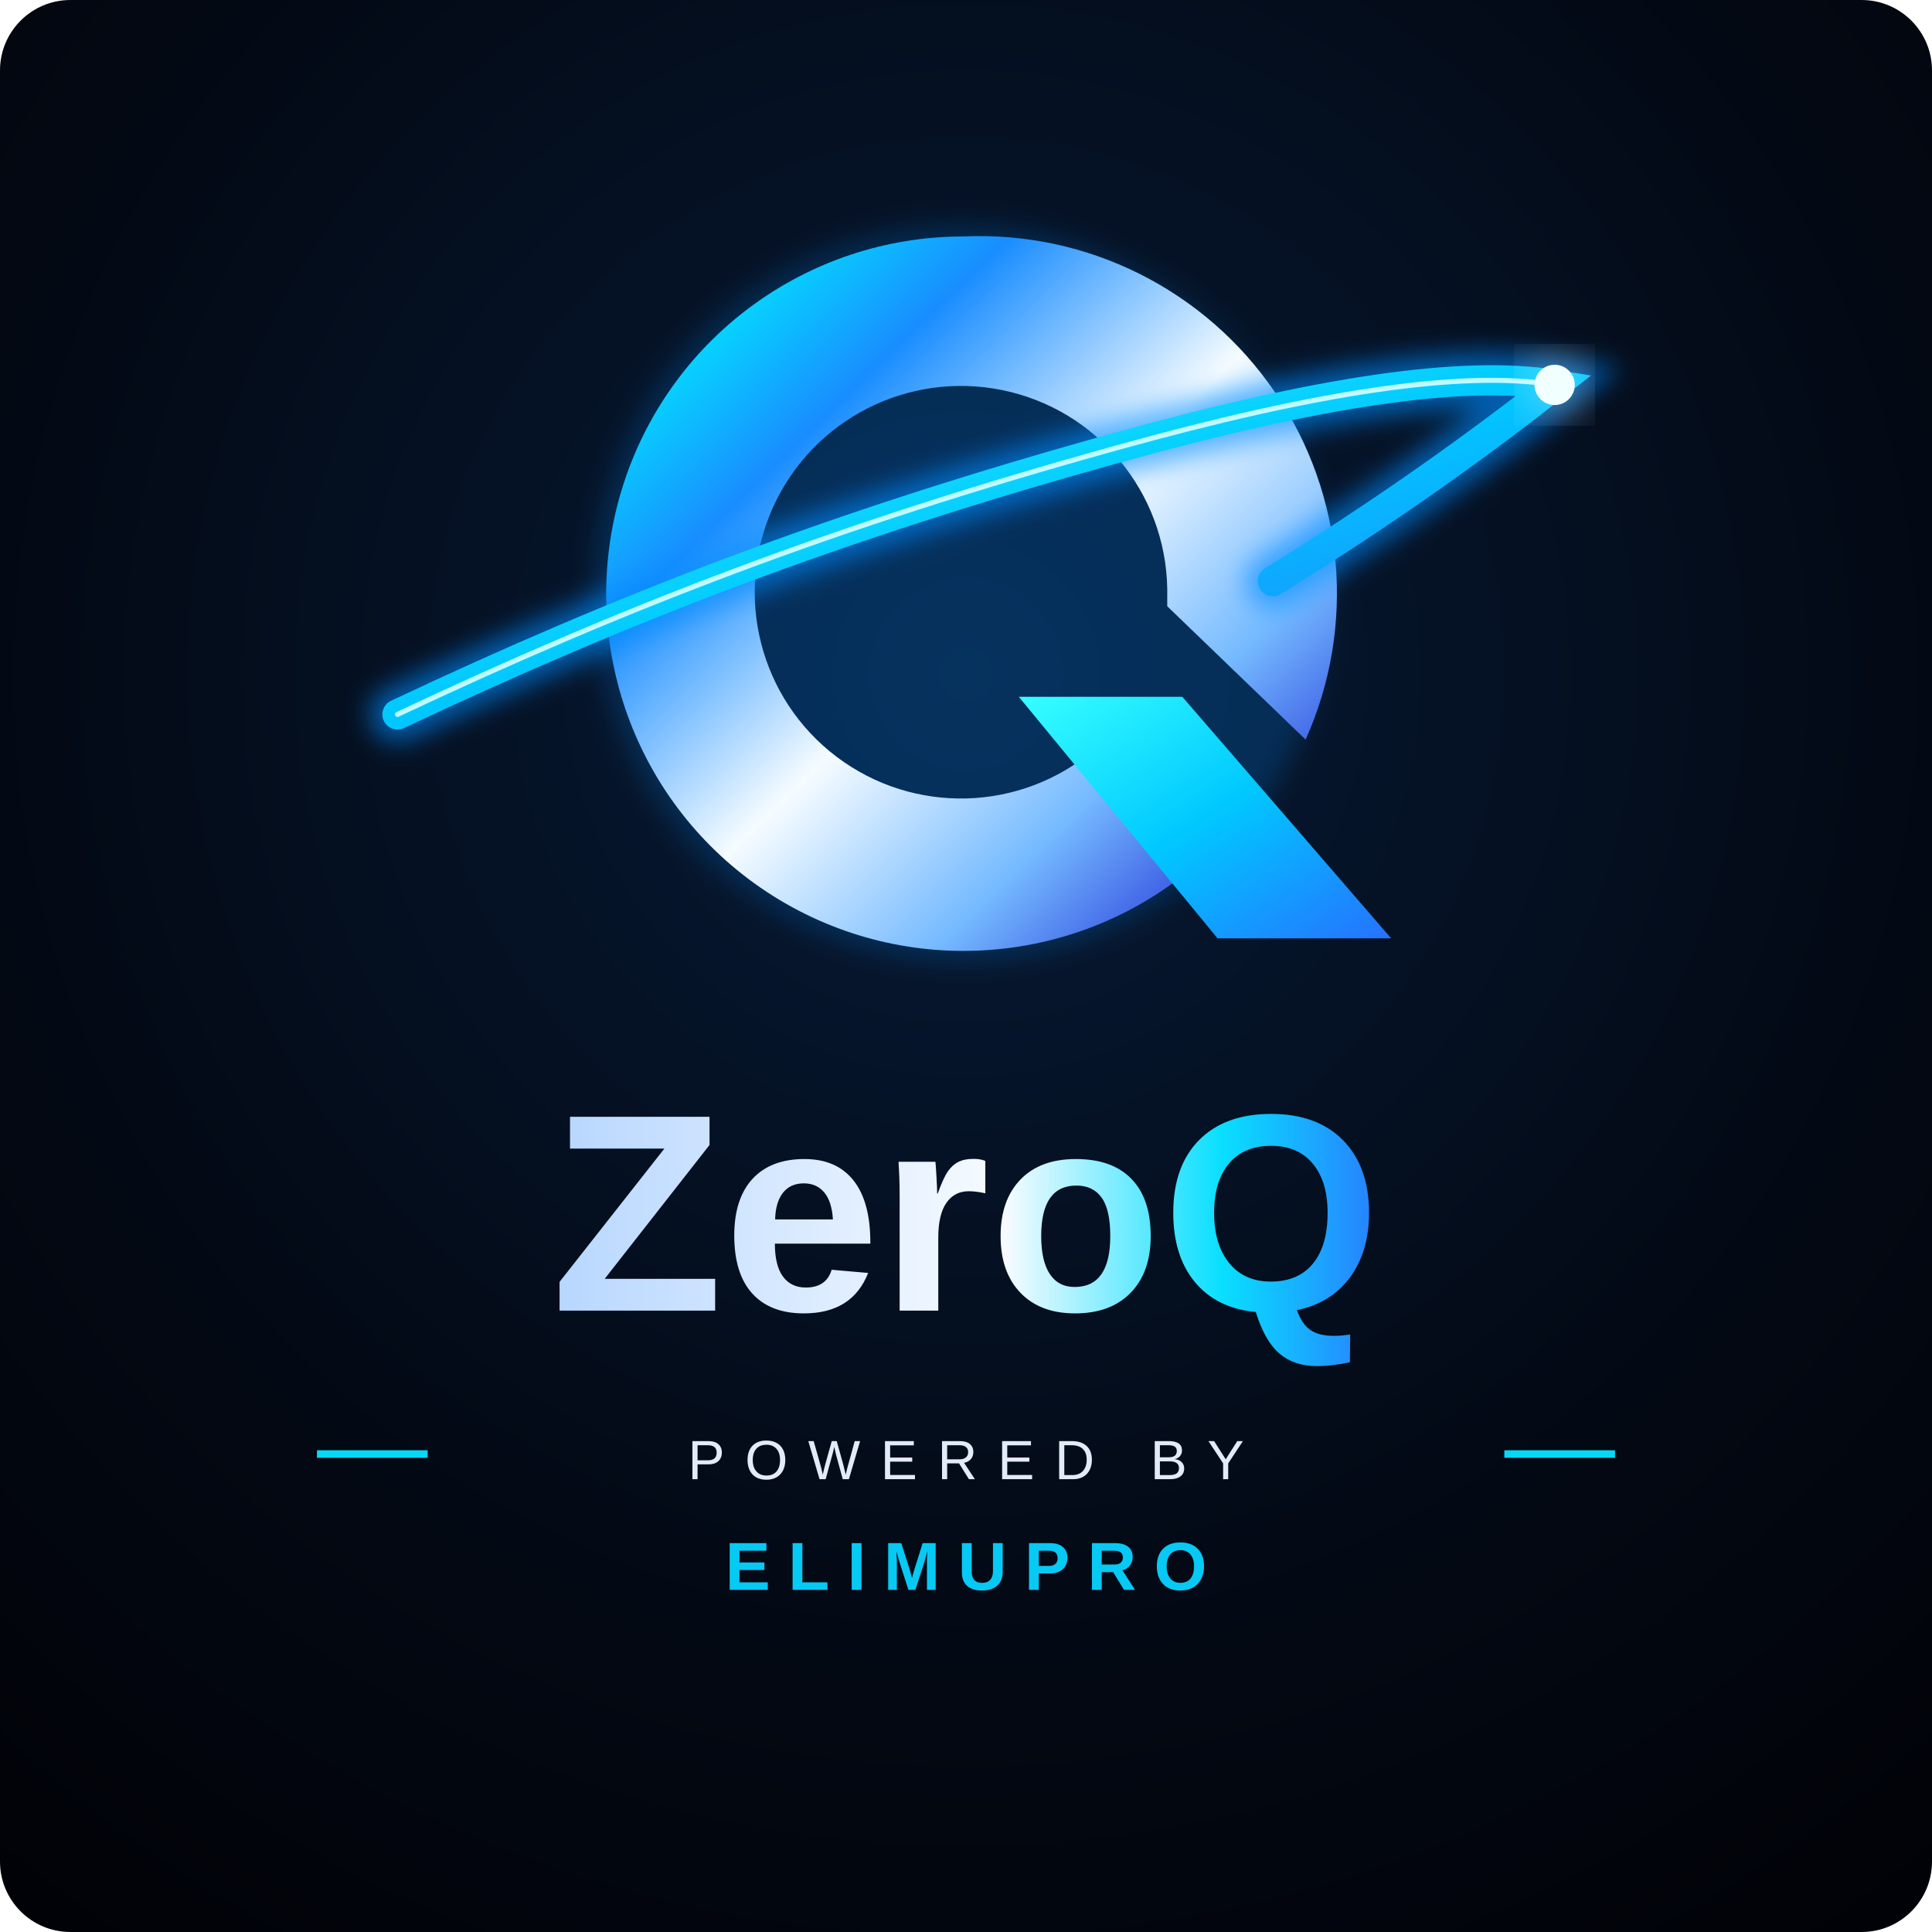
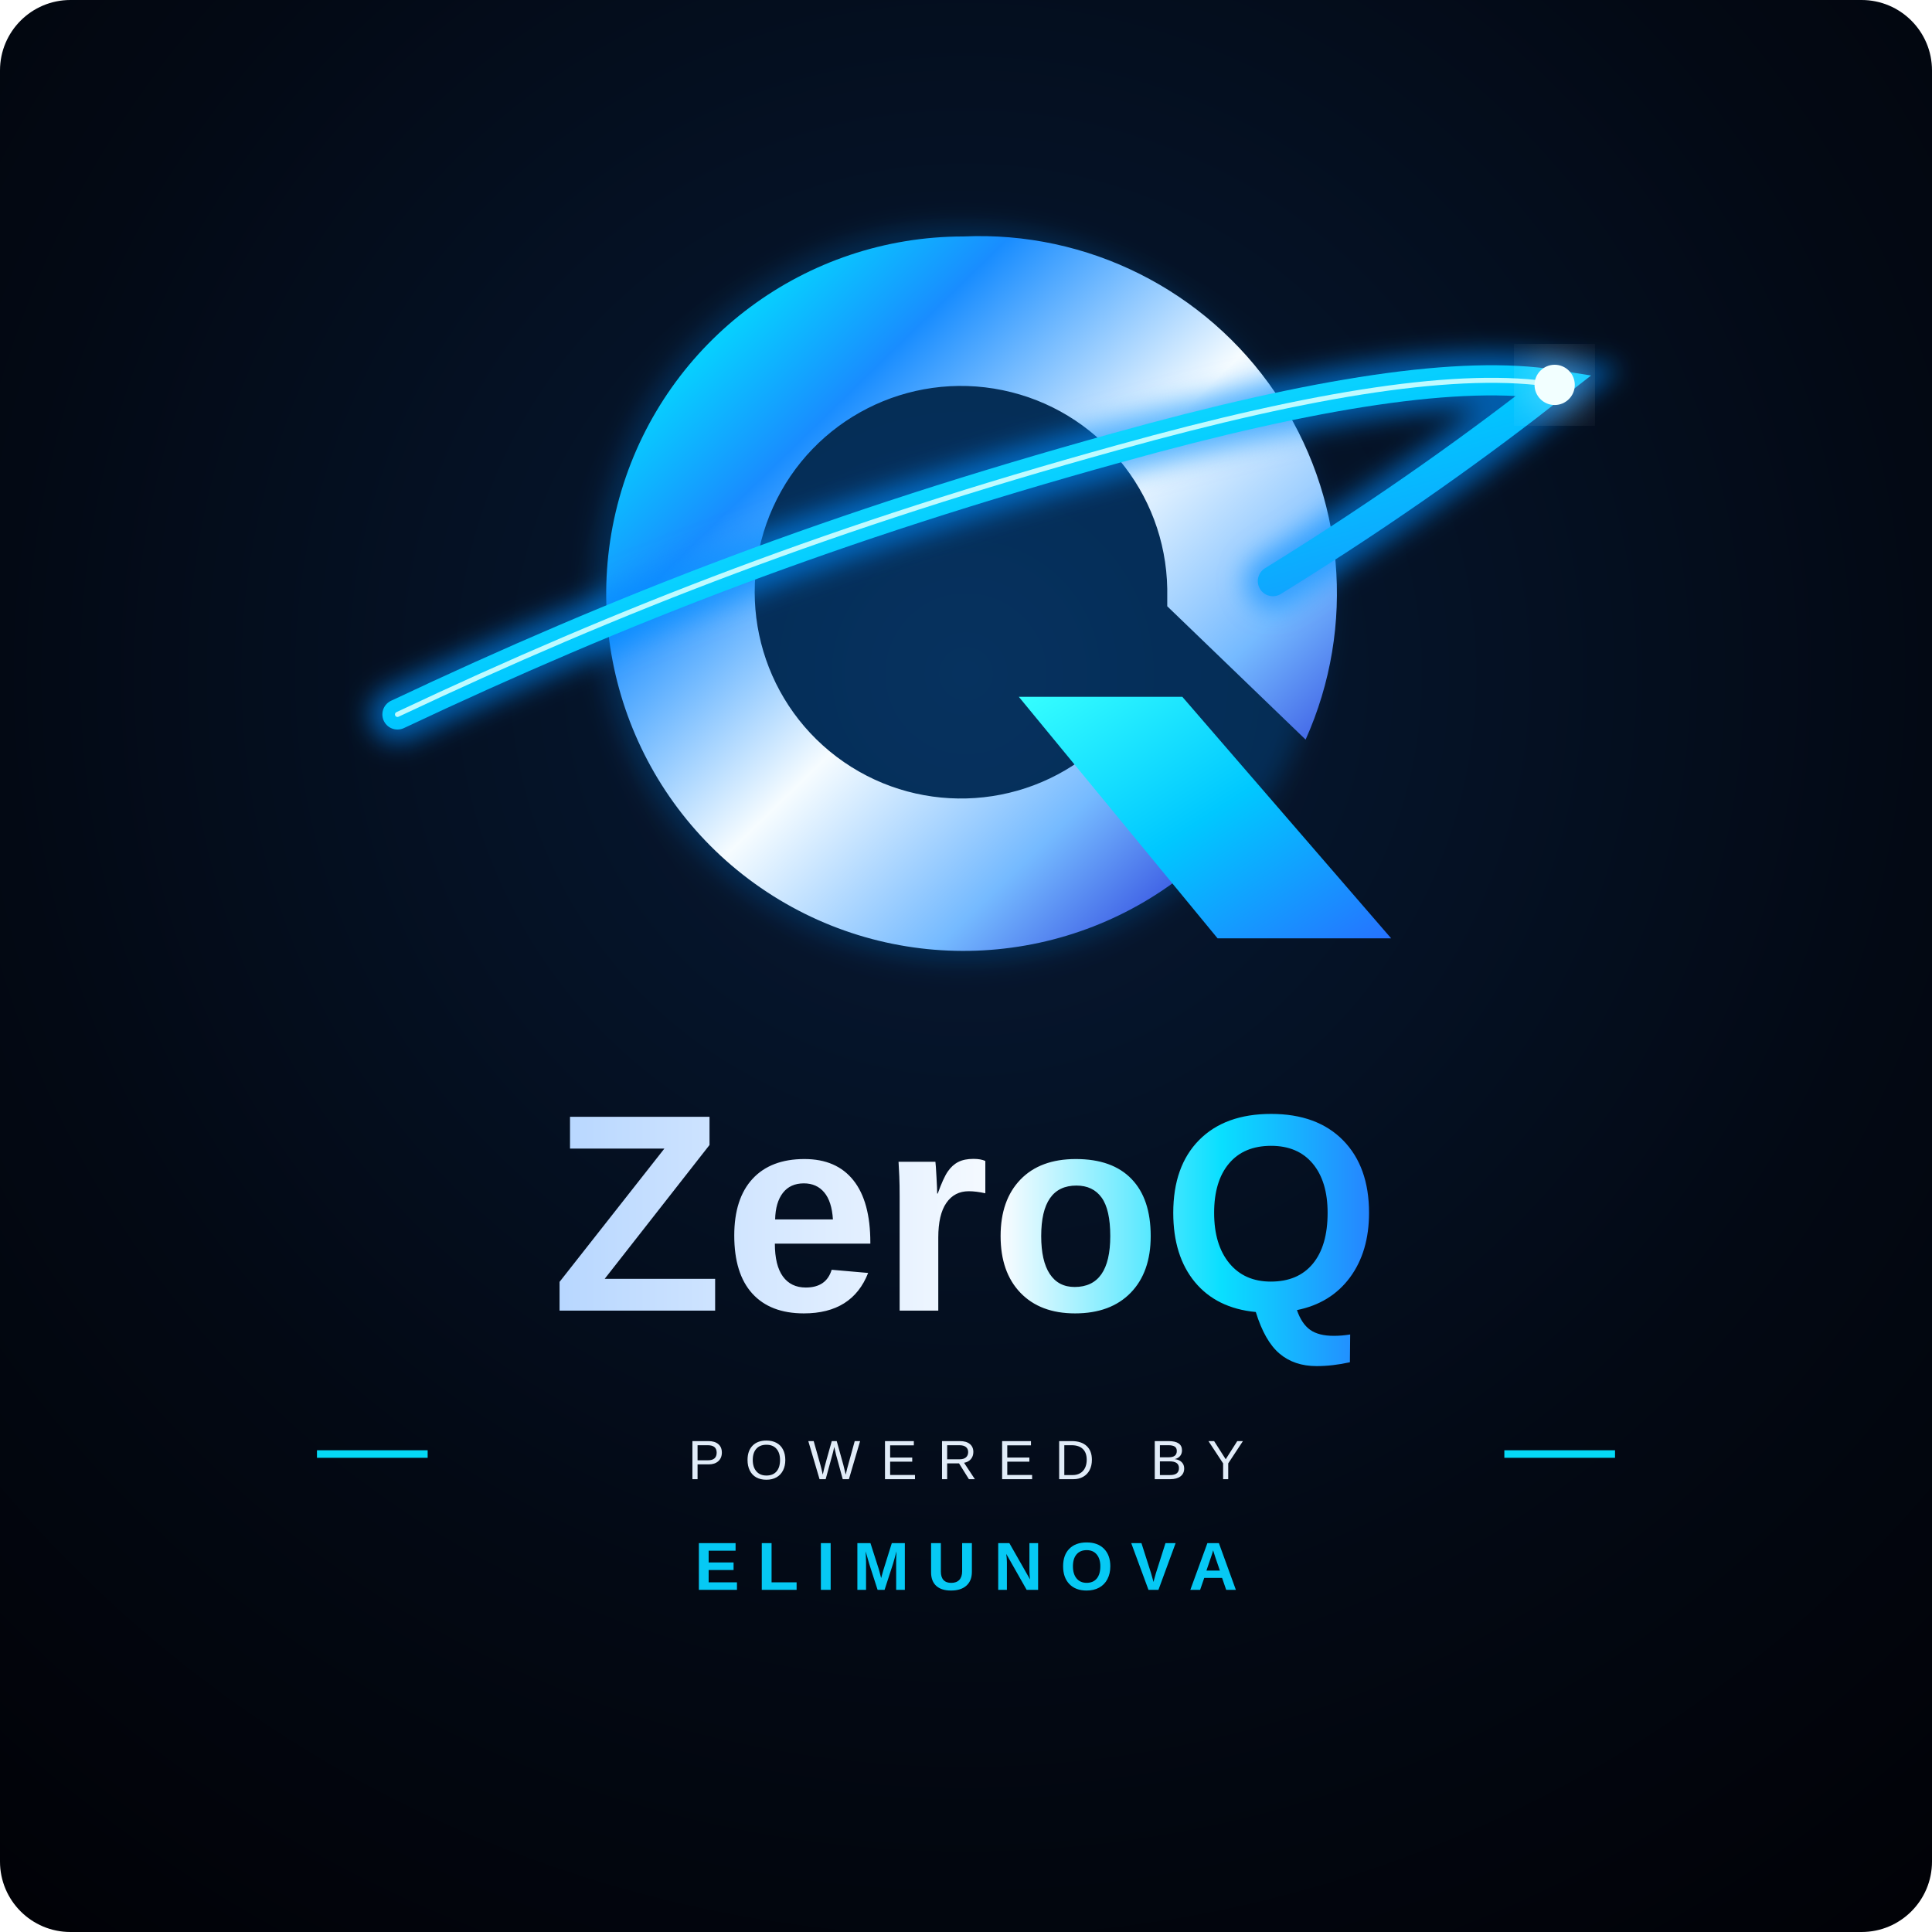
<svg xmlns="http://www.w3.org/2000/svg" viewBox="0 0 768 768" role="img" aria-labelledby="title desc">
  <defs>
    <radialGradient id="bg" cx="50%" cy="35%" r="80%">
      <stop offset="0" stop-color="#071b37" />
      <stop offset=".62" stop-color="#030914" />
      <stop offset="1" stop-color="#010207" />
    </radialGradient>
    <linearGradient id="metal" x1=".1" y1=".1" x2=".9" y2=".9">
      <stop offset="0" stop-color="#00e9ff" />
      <stop offset=".22" stop-color="#198dff" />
      <stop offset=".52" stop-color="#f6fcff" />
      <stop offset=".78" stop-color="#75baff" />
      <stop offset="1" stop-color="#2739da" />
    </linearGradient>
    <linearGradient id="cyan" x1="0" y1="0" x2="1" y2="1">
      <stop offset="0" stop-color="#36ffff" />
      <stop offset=".5" stop-color="#00c8ff" />
      <stop offset="1" stop-color="#2672ff" />
    </linearGradient>
    <linearGradient id="word" x1="0" y1="0" x2="1" y2="0">
      <stop offset="0" stop-color="#b8d7ff" />
      <stop offset=".55" stop-color="#f7fbff" />
      <stop offset=".82" stop-color="#09dfff" />
      <stop offset="1" stop-color="#2587ff" />
    </linearGradient>
    <filter id="glow" x="-.5" y="-.5" width="2" height="2">
      <feGaussianBlur stdDeviation="12" result="blur" />
      <feMerge>
        <feMergeNode in="blur" />
        <feMergeNode in="SourceGraphic" />
      </feMerge>
    </filter>
    <filter id="soft" x="-.3" y="-.3" width="1.6" height="1.6">
      <feGaussianBlur stdDeviation="5" />
    </filter>
  </defs>
  <rect width="768" height="768" rx="28" fill="url(#bg)" />
  <circle cx="382" cy="236" r="146" fill="#018dff" opacity=".2" filter="url(#soft)" />
  <path d="M383 94a142 142 0 1 0 91 251l-39-47a82 82 0 1 1 29-64v7l55 53a142 142 0 0 0-136-200z" fill="url(#metal)" />
  <path d="M405 277h65l83 96h-69z" fill="url(#cyan)" />
  <path d="M158 284c89-42 174-75 286-106 79-22 137-31 174-25-28 22-65 49-112 78" fill="none" stroke="#008cff" stroke-width="22" stroke-linecap="round" opacity=".62" filter="url(#soft)" />
  <path d="M158 284c89-42 174-75 286-106 79-22 137-31 174-25-28 22-65 49-112 78" fill="none" stroke="url(#cyan)" stroke-width="12" stroke-linecap="round" />
  <path d="M158 284c89-42 174-75 286-106 79-22 137-31 174-25" fill="none" stroke="#d4ffff" stroke-width="2" stroke-linecap="round" opacity=".9" />
  <circle cx="618" cy="153" r="8" fill="#f2ffff" filter="url(#glow)" />
  <text x="384" y="521" fill="url(#word)" font-family="Arial, Helvetica, sans-serif" font-size="112" font-weight="600" text-anchor="middle">ZeroQ</text>
  <path d="M126 578h44m428 0h44" stroke="#05d9f5" stroke-width="3" />
  <text x="384" y="588" fill="#e1ecf8" font-family="Arial, Helvetica, sans-serif" font-size="22" letter-spacing="8" text-anchor="middle">POWERED BY</text>
-   <text x="384" y="632" fill="#06c9f4" font-family="Arial, Helvetica, sans-serif" font-size="27" font-weight="700" letter-spacing="7" text-anchor="middle">ELIMUPRO</text>
+   <text x="384" y="632" fill="#06c9f4" font-family="Arial, Helvetica, sans-serif" font-size="27" font-weight="700" letter-spacing="7" text-anchor="middle">ELIMUNOVA</text>
</svg>
